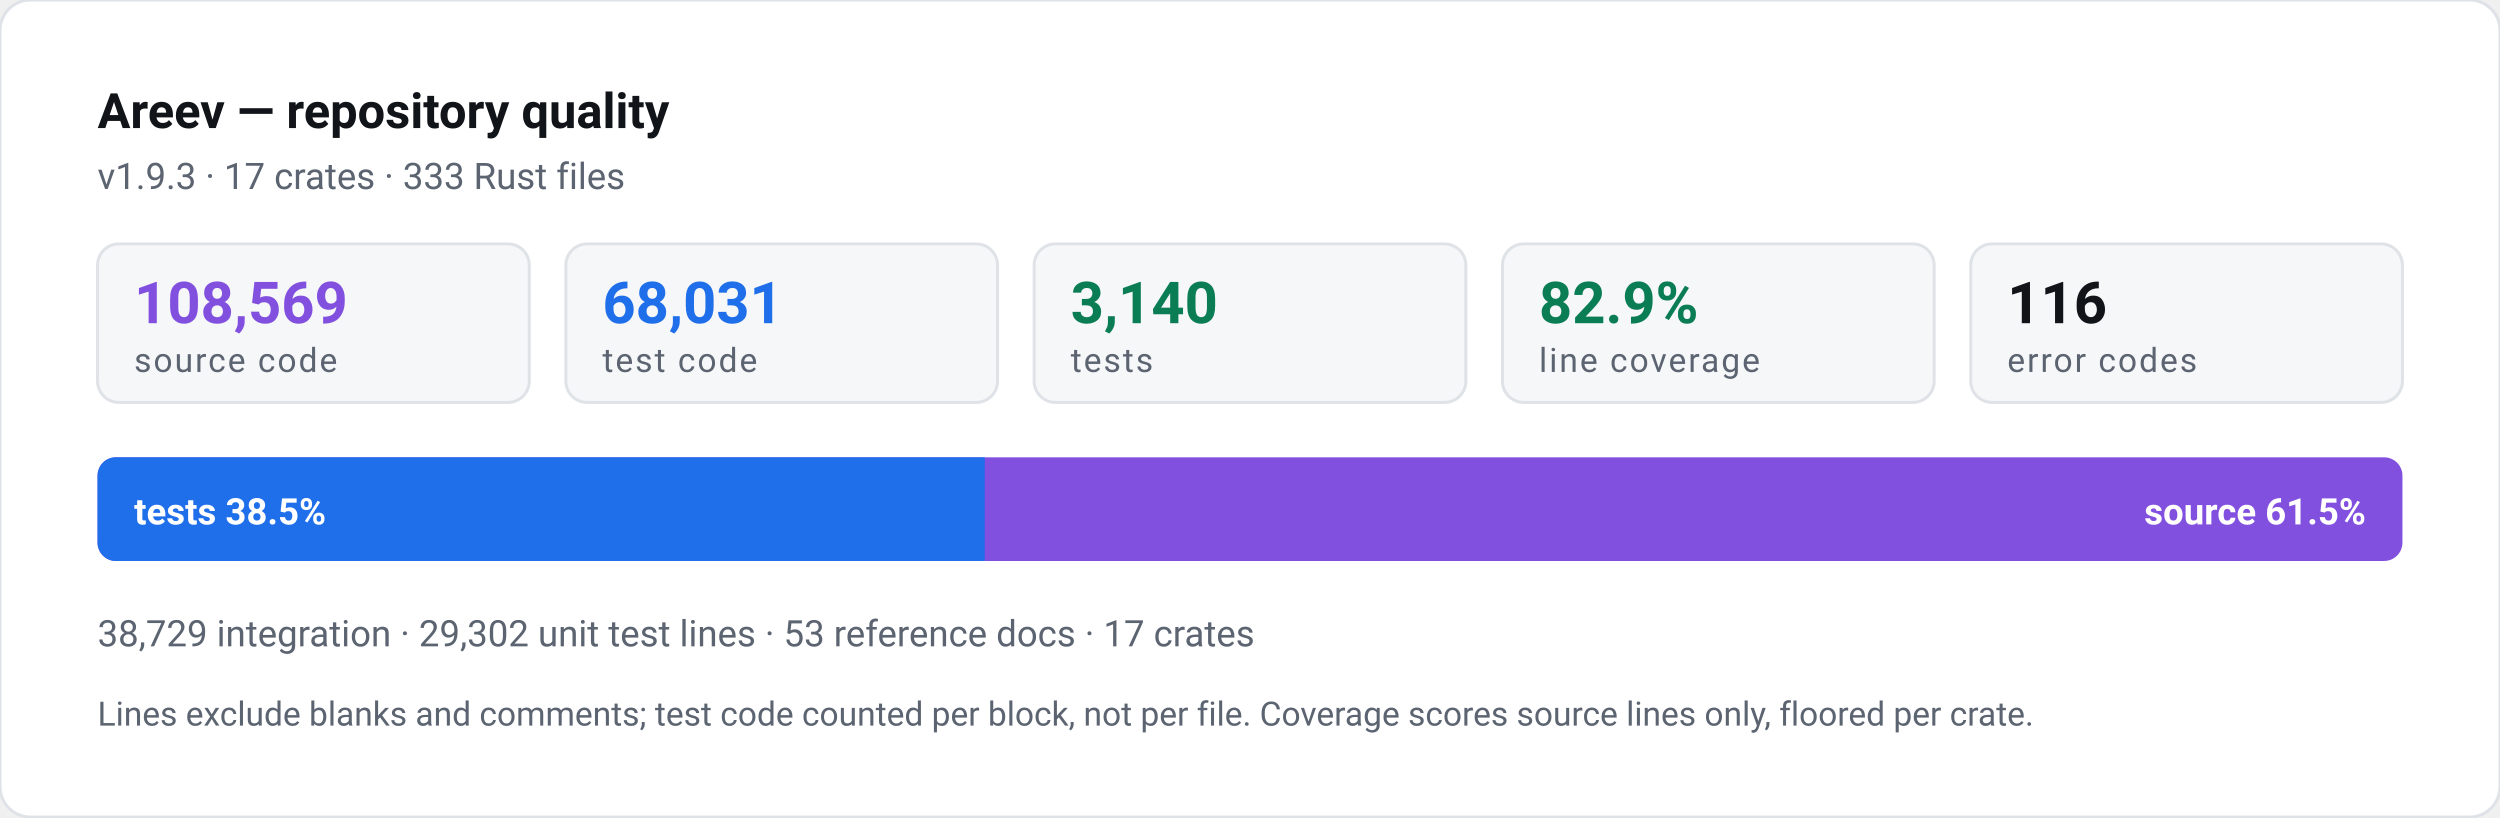
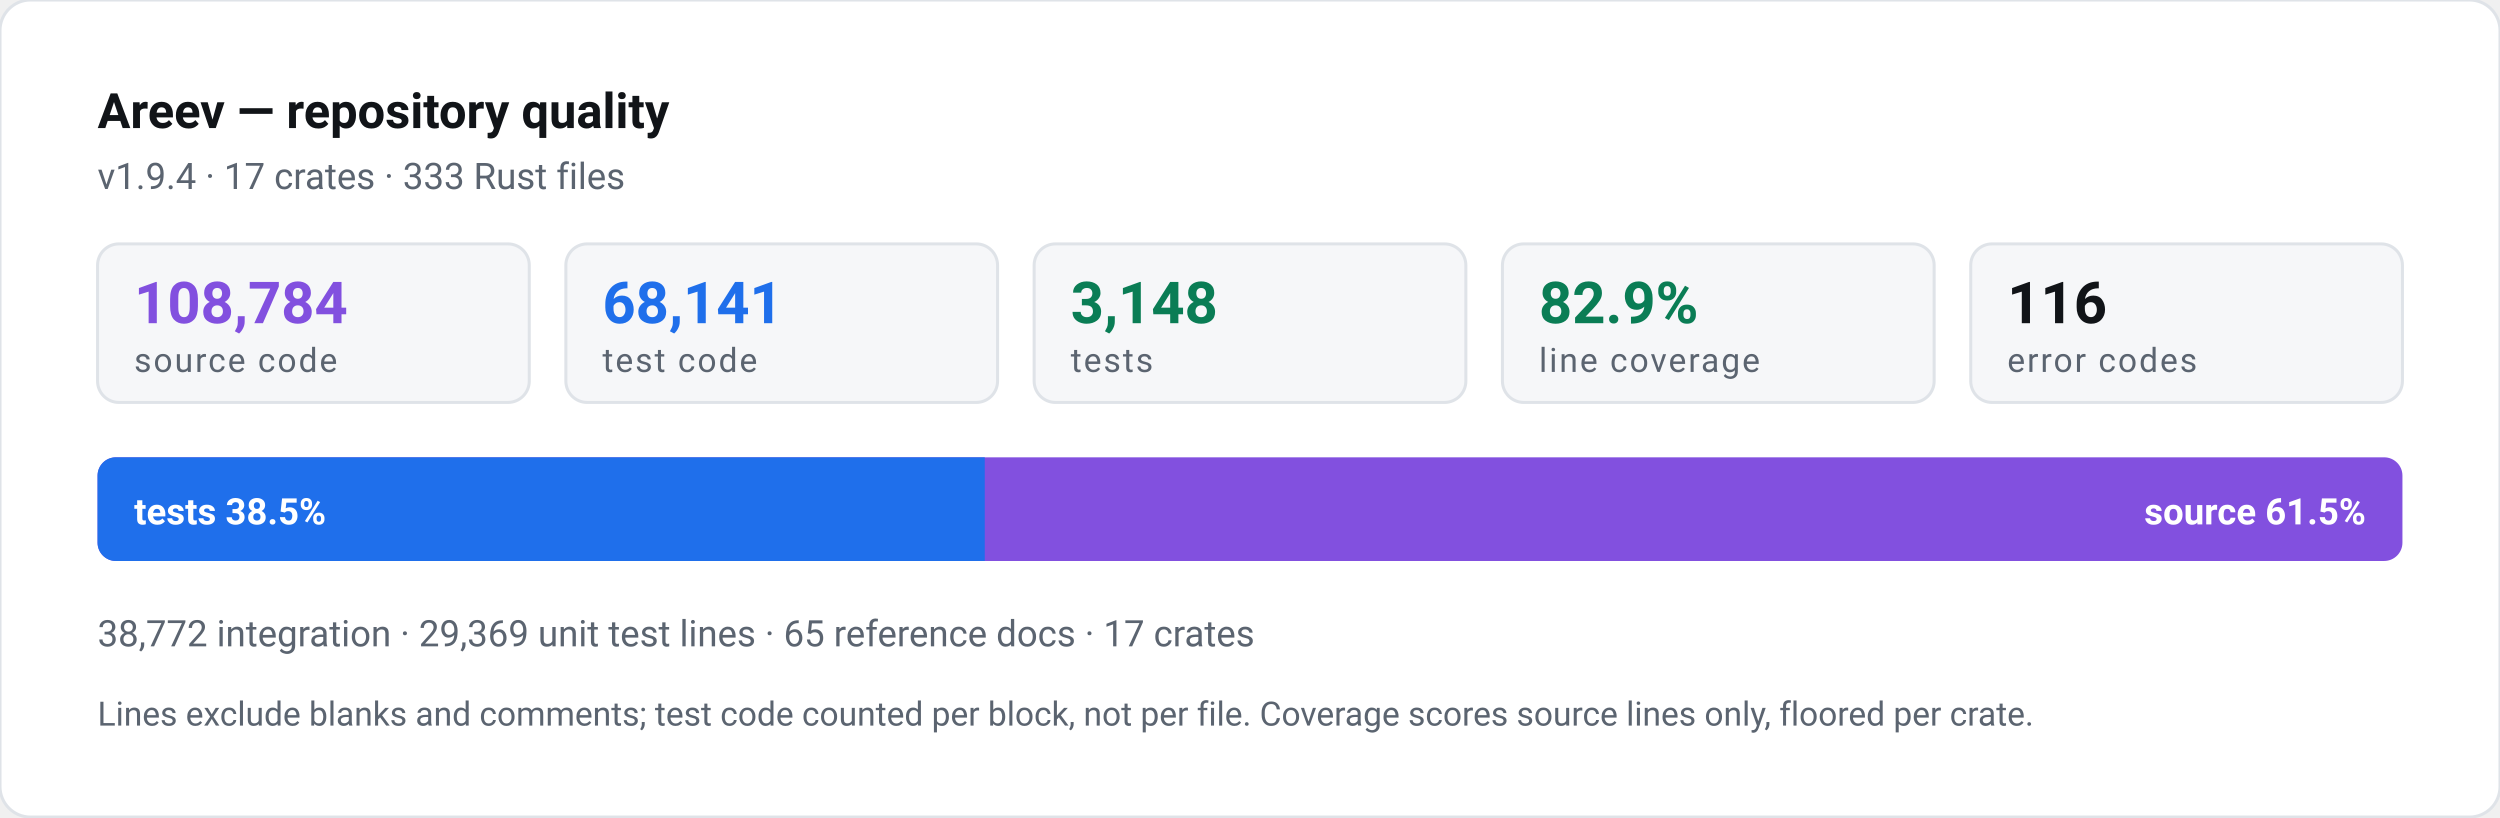
- <svg xmlns="http://www.w3.org/2000/svg" width="820" height="268" viewBox="0 0 820 268" role="img" aria-label="Areev repository quality: 68,031 lines of test code against 108,569 lines of source, 3,140 tests, 82.9% line coverage">
+ <svg xmlns="http://www.w3.org/2000/svg" width="820" height="268" viewBox="0 0 820 268" role="img" aria-label="Areev repository quality: 68,141 lines of test code against 108,784 lines of source, 3,148 tests, 82.9% line coverage">
  <style>text{font-family:ui-sans-serif,-apple-system,"Segoe UI",Roboto,Helvetica,Arial,sans-serif}.n{font-weight:700;font-variant-numeric:tabular-nums}.l{font-size:11px;letter-spacing:.06em;text-transform:uppercase}</style>
  <rect width="820" height="268" rx="10" fill="#ffffff" stroke="#dfe3e8" />
  <text x="32" y="42" class="n" font-size="16" fill="#111418">Areev — repository quality</text>
-   <text x="32" y="62" font-size="12" fill="#5b6470">v1.9.3 · 17 crates · 333 Rust files</text>
+   <text x="32" y="62" font-size="12" fill="#5b6470">v1.9.4 · 17 crates · 333 Rust files</text>
  <rect x="32.0" y="80" width="141.6" height="52" rx="7" fill="#f6f7f9" stroke="#dfe3e8" />
-   <text x="44.0" y="106" class="n" font-size="19" fill="#8250df">108,569</text>
+   <text x="44.0" y="106" class="n" font-size="19" fill="#8250df">108,784</text>
  <text x="44.0" y="122" class="l" fill="#5b6470">source code</text>
  <rect x="185.6" y="80" width="141.6" height="52" rx="7" fill="#f6f7f9" stroke="#dfe3e8" />
-   <text x="197.6" y="106" class="n" font-size="19" fill="#1f6feb">68,031</text>
+   <text x="197.6" y="106" class="n" font-size="19" fill="#1f6feb">68,141</text>
  <text x="197.6" y="122" class="l" fill="#5b6470">test code</text>
  <rect x="339.2" y="80" width="141.6" height="52" rx="7" fill="#f6f7f9" stroke="#dfe3e8" />
-   <text x="351.2" y="106" class="n" font-size="19" fill="#0a7d55">3,140</text>
+   <text x="351.2" y="106" class="n" font-size="19" fill="#0a7d55">3,148</text>
  <text x="351.2" y="122" class="l" fill="#5b6470">tests</text>
  <rect x="492.8" y="80" width="141.6" height="52" rx="7" fill="#f6f7f9" stroke="#dfe3e8" />
  <text x="504.8" y="106" class="n" font-size="19" fill="#0a7d55">82.9%</text>
  <text x="504.8" y="122" class="l" fill="#5b6470">line coverage</text>
  <rect x="646.4" y="80" width="141.6" height="52" rx="7" fill="#f6f7f9" stroke="#dfe3e8" />
  <text x="658.4" y="106" class="n" font-size="19" fill="#111418">116</text>
  <text x="658.4" y="122" class="l" fill="#5b6470">error codes</text>
  <rect x="32" y="150" width="756" height="34" rx="6" fill="#8250df" />
  <path d="M32 156a6 6 0 0 1 6-6h285v34h-285a6 6 0 0 1-6-6z" fill="#1f6feb" />
  <text x="44" y="172" class="n" font-size="12" fill="#ffffff">tests 38.5%</text>
  <text x="776" y="172" class="n" font-size="12" fill="#ffffff" text-anchor="end">source 61.5%</text>
-   <text x="32" y="212" font-size="12" fill="#5b6470">38,729 integration · 29,302 unit test lines · 53 reference docs · 17 crates</text>
+   <text x="32" y="212" font-size="12" fill="#5b6470">38,772 integration · 29,369 unit test lines · 65 reference docs · 17 crates</text>
  <text x="32" y="238" font-size="11" fill="#5b6470">Lines exclude blanks and comments; test code counted per block, not per file. Coverage scores source lines only, floored per crate.</text>
</svg>
